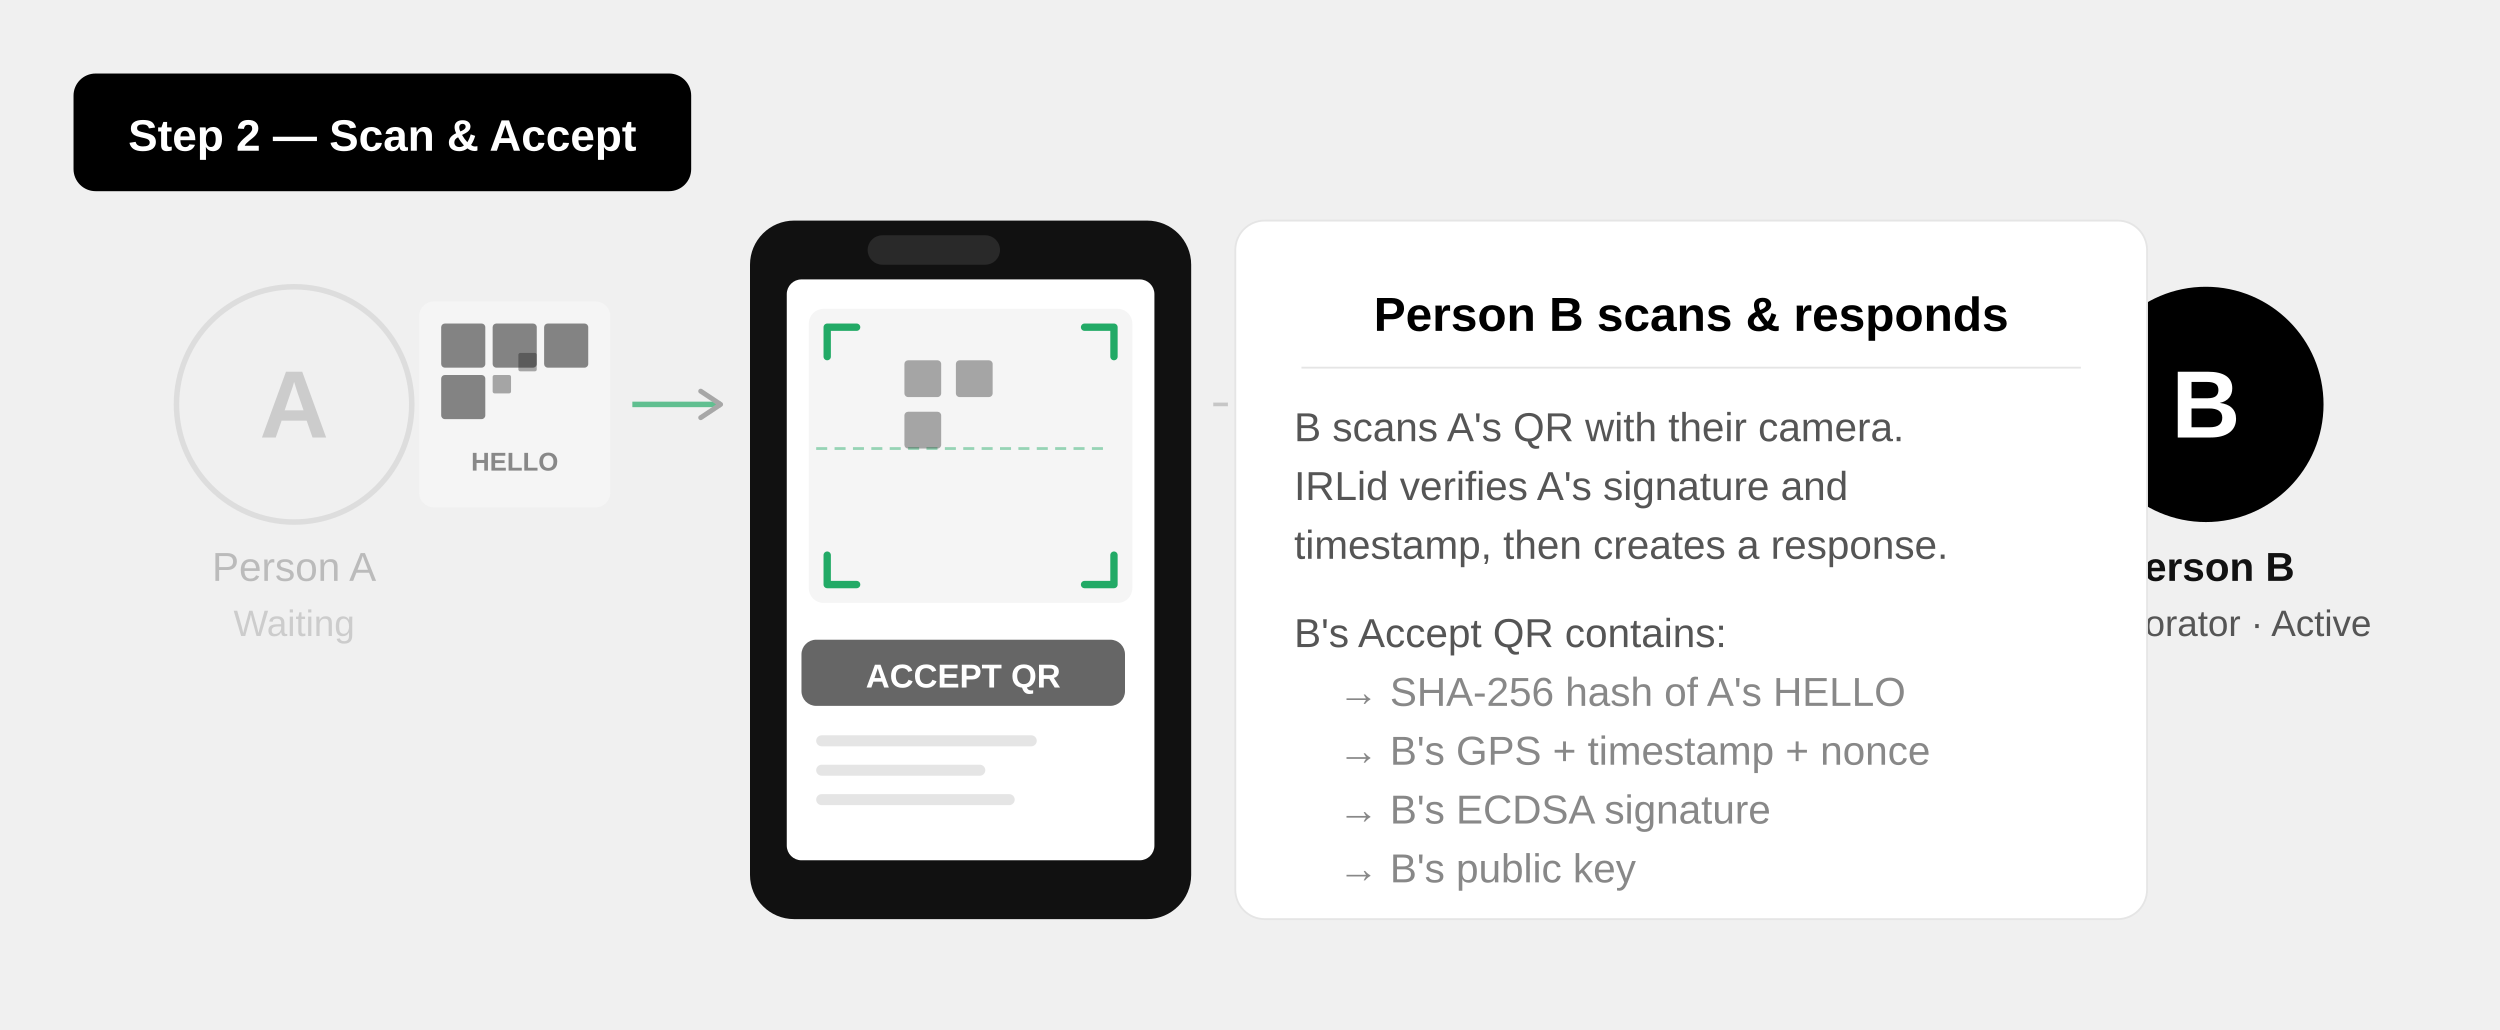
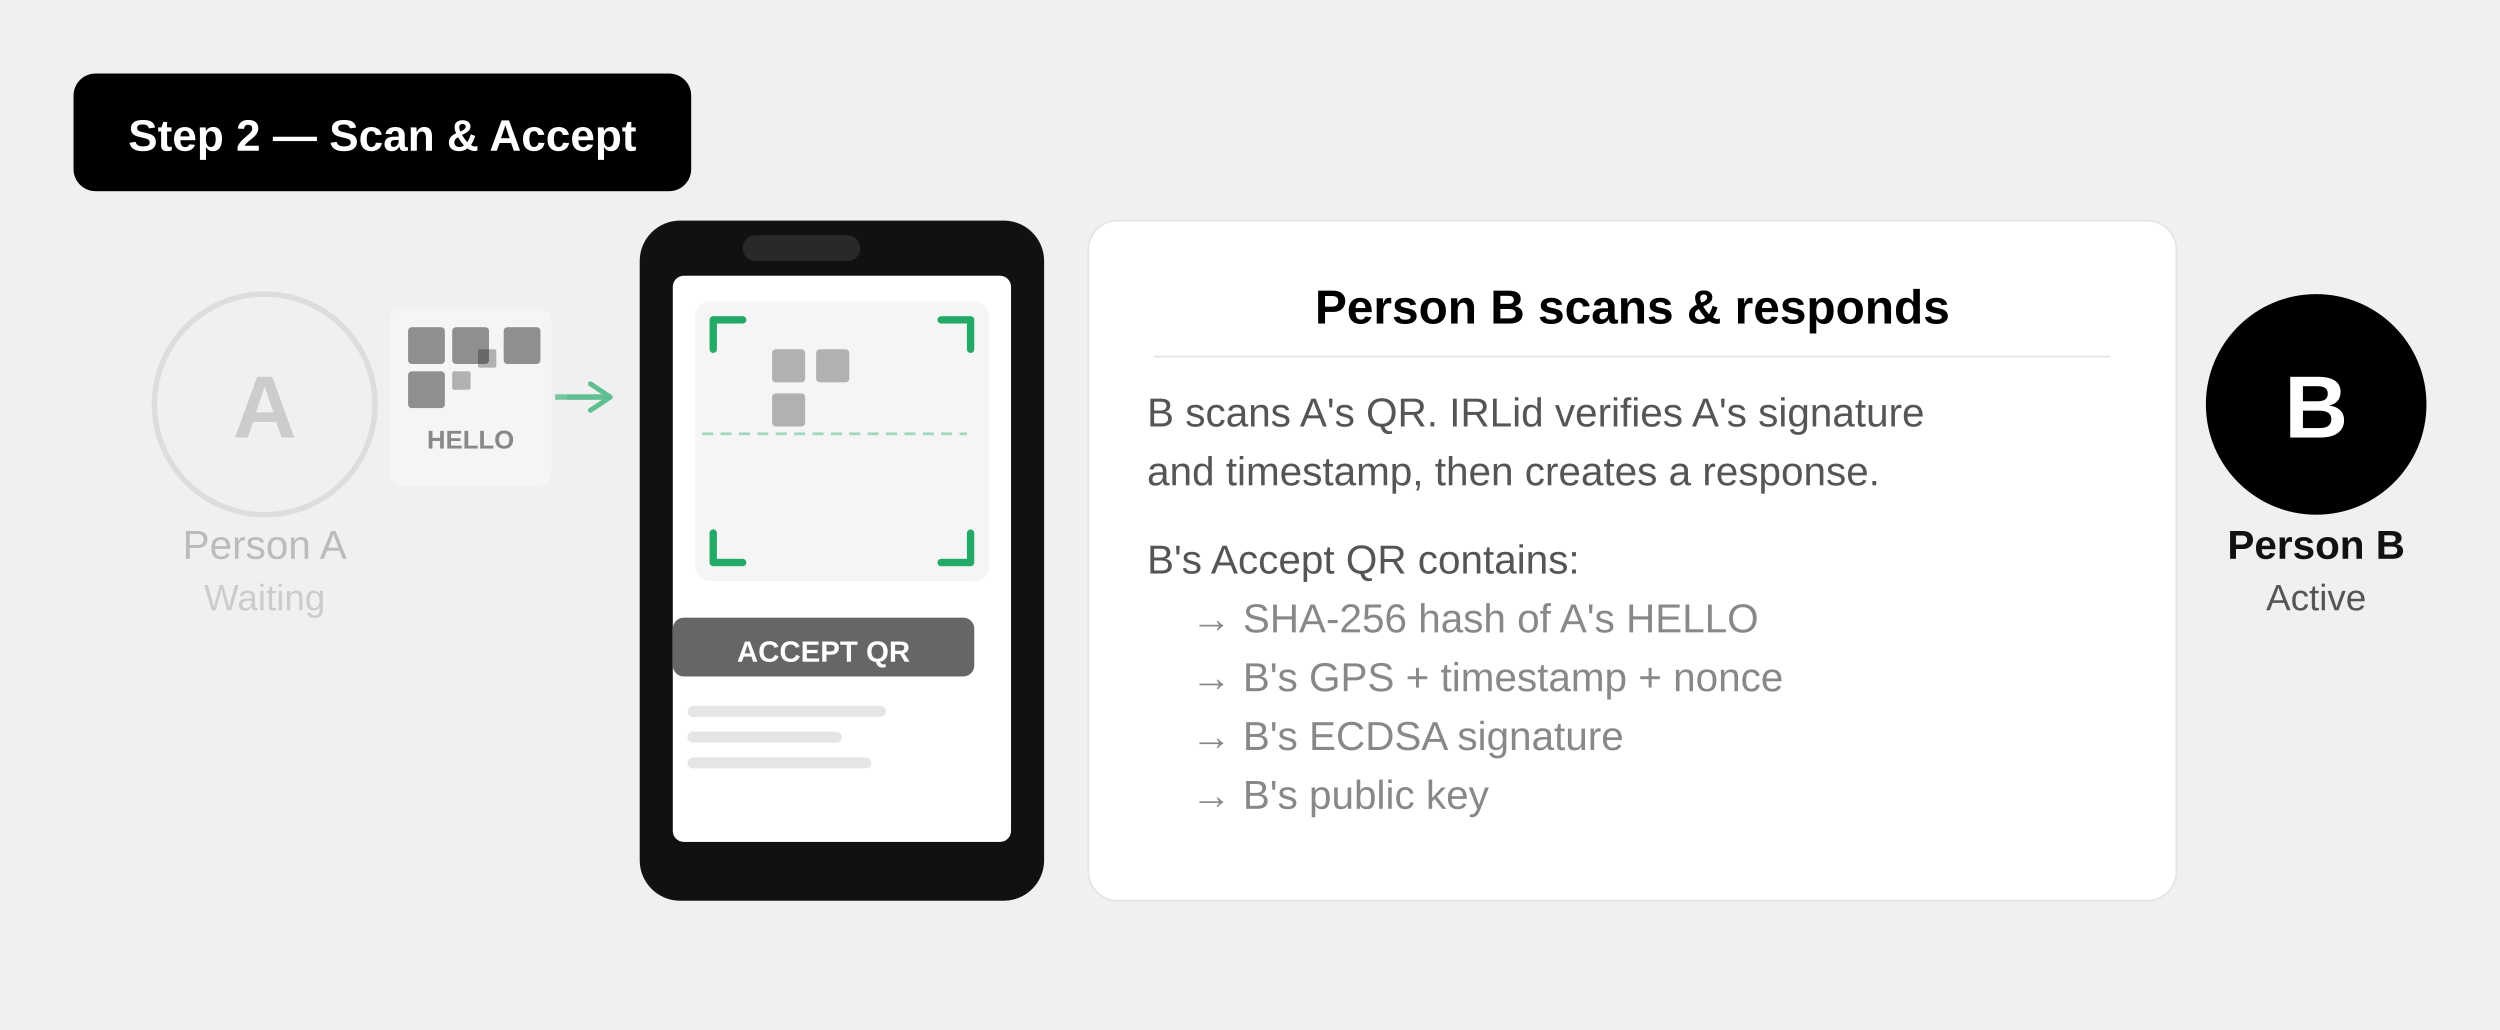
<svg xmlns="http://www.w3.org/2000/svg" viewBox="0 0 680 280" fill="none">
  <defs>
    <marker id="arr" viewBox="0 0 10 10" refX="8" refY="5" markerWidth="6" markerHeight="6" orient="auto-start-reverse">
      <path d="M2 1L8 5L2 9" fill="none" stroke="#888" stroke-width="1.5" stroke-linecap="round" stroke-linejoin="round" />
    </marker>
+     <marker id="arrg" viewBox="0 0 10 10" refX="8" refY="5" markerWidth="6" markerHeight="6" orient="auto-start-reverse">
+       <path d="M2 1L8 5L2 9" fill="none" stroke="#22aa66" stroke-width="1.5" stroke-linecap="round" stroke-linejoin="round" />
+     </marker>
    <style>text { font-family: Arial, sans-serif; }</style>
  </defs>
  <rect x="20" y="20" width="168" height="32" rx="6" fill="#000" />
  <text x="104" y="41" text-anchor="middle" fill="#fff" font-size="12" font-weight="700">Step 2 — Scan &amp; Accept</text>
-   <circle cx="80" cy="110" r="32" fill="none" stroke="#DDD" stroke-width="1.5" />
-   <text x="80" y="119" text-anchor="middle" fill="#CCC" font-size="26" font-weight="700">A</text>
-   <text x="80" y="158" text-anchor="middle" fill="#BBB" font-size="11">Person A</text>
-   <text x="80" y="173" text-anchor="middle" fill="#CCC" font-size="10">Waiting</text>
-   <rect x="114" y="82" width="52" height="56" rx="4" fill="#F5F5F5" />
-   <rect x="120" y="88" width="12" height="12" rx="1" fill="#111" opacity="0.5" />
-   <rect x="134" y="88" width="12" height="12" rx="1" fill="#111" opacity="0.5" />
-   <rect x="120" y="102" width="12" height="12" rx="1" fill="#111" opacity="0.5" />
-   <rect x="134" y="102" width="5" height="5" rx="0.5" fill="#111" opacity="0.35" />
-   <rect x="141" y="96" width="5" height="5" rx="0.5" fill="#111" opacity="0.35" />
-   <rect x="148" y="88" width="12" height="12" rx="1" fill="#111" opacity="0.5" />
-   <text x="140" y="128" text-anchor="middle" fill="#888" font-size="7" font-weight="700">HELLO</text>
-   <line x1="172" y1="110" x2="196" y2="110" stroke="#22aa66" stroke-width="1.5" marker-end="url(#arr)" opacity="0.7" />
-   <rect x="204" y="60" width="120" height="190" rx="12" fill="#111" />
-   <rect x="214" y="76" width="100" height="158" rx="4" fill="#fff" />
-   <rect x="236" y="64" width="36" height="8" rx="4" fill="#555" opacity="0.35" />
-   <rect x="220" y="84" width="88" height="80" rx="4" fill="#F5F5F5" />
-   <path d="M225 89 L225 97 M225 89 L233 89" stroke="#22aa66" stroke-width="2" fill="none" stroke-linecap="round" />
-   <path d="M303 89 L303 97 M303 89 L295 89" stroke="#22aa66" stroke-width="2" fill="none" stroke-linecap="round" />
-   <path d="M225 159 L225 151 M225 159 L233 159" stroke="#22aa66" stroke-width="2" fill="none" stroke-linecap="round" />
-   <path d="M303 159 L303 151 M303 159 L295 159" stroke="#22aa66" stroke-width="2" fill="none" stroke-linecap="round" />
-   <line x1="222" y1="122" x2="302" y2="122" stroke="#22aa66" stroke-width="0.75" opacity="0.45" stroke-dasharray="3,2" />
-   <rect x="246" y="98" width="10" height="10" rx="1" fill="#111" opacity="0.35" />
-   <rect x="260" y="98" width="10" height="10" rx="1" fill="#111" opacity="0.35" />
-   <rect x="246" y="112" width="10" height="10" rx="1" fill="#111" opacity="0.35" />
-   <rect x="218" y="174" width="88" height="18" rx="4" fill="#666" />
-   <text x="262" y="187" text-anchor="middle" fill="#fff" font-size="9" font-weight="700">ACCEPT QR</text>
-   <rect x="222" y="200" width="60" height="3" rx="1.5" fill="#E5E5E5" />
-   <rect x="222" y="208" width="46" height="3" rx="1.5" fill="#E5E5E5" />
-   <rect x="222" y="216" width="54" height="3" rx="1.5" fill="#E5E5E5" />
-   <line x1="330" y1="110" x2="562" y2="110" stroke="#888" stroke-width="1" stroke-dasharray="4,3" marker-end="url(#arr)" opacity="0.4" />
-   <circle cx="600" cy="110" r="32" fill="#000" />
-   <text x="600" y="119" text-anchor="middle" fill="#fff" font-size="26" font-weight="700">B</text>
-   <text x="600" y="158" text-anchor="middle" fill="#111" font-size="11" font-weight="700">Person B</text>
-   <text x="600" y="173" text-anchor="middle" fill="#555" font-size="10">Collaborator · Active</text>
-   <rect x="336" y="60" width="248" height="190" rx="8" fill="#fff" stroke="#E5E5E5" stroke-width="0.5" />
-   <text x="460" y="90" text-anchor="middle" fill="#000" font-size="13" font-weight="700">Person B scans &amp; responds</text>
-   <line x1="354" y1="100" x2="566" y2="100" stroke="#E5E5E5" stroke-width="0.5" />
-   <text x="352" y="120" fill="#555" font-size="11">B scans A's QR with their camera.</text>
-   <text x="352" y="136" fill="#555" font-size="11">IRLid verifies A's signature and</text>
-   <text x="352" y="152" fill="#555" font-size="11">timestamp, then creates a response.</text>
-   <text x="352" y="176" fill="#555" font-size="11">B's Accept QR contains:</text>
-   <text x="364" y="192" fill="#888" font-size="11">→  SHA-256 hash of A's HELLO</text>
-   <text x="364" y="208" fill="#888" font-size="11">→  B's GPS + timestamp + nonce</text>
-   <text x="364" y="224" fill="#888" font-size="11">→  B's ECDSA signature</text>
-   <text x="364" y="240" fill="#888" font-size="11">→  B's public key</text>
+   <circle cx="72" cy="110" r="30" fill="none" stroke="#DDD" stroke-width="1.5" />
+   <text x="72" y="119" text-anchor="middle" fill="#CCC" font-size="24" font-weight="700">A</text>
+   <text x="72" y="152" text-anchor="middle" fill="#BBB" font-size="11">Person A</text>
+   <text x="72" y="166" text-anchor="middle" fill="#CCC" font-size="10">Waiting</text>
+   <rect x="106" y="84" width="44" height="48" rx="3" fill="#F5F5F5" />
+   <rect x="111" y="89" width="10" height="10" rx="1" fill="#111" opacity="0.45" />
+   <rect x="123" y="89" width="10" height="10" rx="1" fill="#111" opacity="0.45" />
+   <rect x="111" y="101" width="10" height="10" rx="1" fill="#111" opacity="0.45" />
+   <rect x="123" y="101" width="5" height="5" rx="0.5" fill="#111" opacity="0.3" />
+   <rect x="130" y="95" width="5" height="5" rx="0.5" fill="#111" opacity="0.3" />
+   <rect x="137" y="89" width="10" height="10" rx="1" fill="#111" opacity="0.45" />
+   <text x="128" y="122" text-anchor="middle" fill="#888" font-size="7" font-weight="700">HELLO</text>
+   <line x1="154" y1="108" x2="150" y2="108" stroke="#22aa66" stroke-width="1.5" stroke-dasharray="3,2" opacity="0.6" />
+   <line x1="154" y1="108" x2="166" y2="108" stroke="#22aa66" stroke-width="1.5" marker-end="url(#arrg)" opacity="0.7" />
+   <rect x="174" y="60" width="110" height="185" rx="11" fill="#111" />
+   <rect x="183" y="75" width="92" height="154" rx="3" fill="#fff" />
+   <rect x="202" y="64" width="32" height="7" rx="3.5" fill="#555" opacity="0.35" />
+   <rect x="189" y="82" width="80" height="76" rx="4" fill="#F5F5F5" />
+   <path d="M194 87 L194 95 M194 87 L202 87" stroke="#22aa66" stroke-width="2" fill="none" stroke-linecap="round" />
+   <path d="M264 87 L264 95 M264 87 L256 87" stroke="#22aa66" stroke-width="2" fill="none" stroke-linecap="round" />
+   <path d="M194 153 L194 145 M194 153 L202 153" stroke="#22aa66" stroke-width="2" fill="none" stroke-linecap="round" />
+   <path d="M264 153 L264 145 M264 153 L256 153" stroke="#22aa66" stroke-width="2" fill="none" stroke-linecap="round" />
+   <line x1="191" y1="118" x2="263" y2="118" stroke="#22aa66" stroke-width="0.75" opacity="0.4" stroke-dasharray="3,2" />
+   <rect x="210" y="95" width="9" height="9" rx="1" fill="#111" opacity="0.3" />
+   <rect x="222" y="95" width="9" height="9" rx="1" fill="#111" opacity="0.3" />
+   <rect x="210" y="107" width="9" height="9" rx="1" fill="#111" opacity="0.3" />
+   <rect x="183" y="168" width="82" height="16" rx="3" fill="#666" />
+   <text x="224" y="180" text-anchor="middle" fill="#fff" font-size="8" font-weight="700">ACCEPT QR</text>
+   <rect x="187" y="192" width="54" height="3" rx="1.5" fill="#E5E5E5" />
+   <rect x="187" y="199" width="42" height="3" rx="1.5" fill="#E5E5E5" />
+   <rect x="187" y="206" width="50" height="3" rx="1.5" fill="#E5E5E5" />
+   <rect x="296" y="60" width="296" height="185" rx="8" fill="#fff" stroke="#E5E5E5" stroke-width="0.5" />
+   <text x="444" y="88" text-anchor="middle" fill="#000" font-size="13" font-weight="700">Person B scans &amp; responds</text>
+   <line x1="314" y1="97" x2="574" y2="97" stroke="#E5E5E5" stroke-width="0.5" />
+   <text x="312" y="116" fill="#555" font-size="11">B scans A's QR. IRLid verifies A's signature</text>
+   <text x="312" y="132" fill="#555" font-size="11">and timestamp, then creates a response.</text>
+   <text x="312" y="156" fill="#555" font-size="11">B's Accept QR contains:</text>
+   <text x="324" y="172" fill="#888" font-size="11">→  SHA-256 hash of A's HELLO</text>
+   <text x="324" y="188" fill="#888" font-size="11">→  B's GPS + timestamp + nonce</text>
+   <text x="324" y="204" fill="#888" font-size="11">→  B's ECDSA signature</text>
+   <text x="324" y="220" fill="#888" font-size="11">→  B's public key</text>
+   <circle cx="630" cy="110" r="30" fill="#000" />
+   <text x="630" y="119" text-anchor="middle" fill="#fff" font-size="24" font-weight="700">B</text>
+   <text x="630" y="152" text-anchor="middle" fill="#111" font-size="11" font-weight="700">Person B</text>
+   <text x="630" y="166" text-anchor="middle" fill="#555" font-size="10">Active</text>
</svg>
